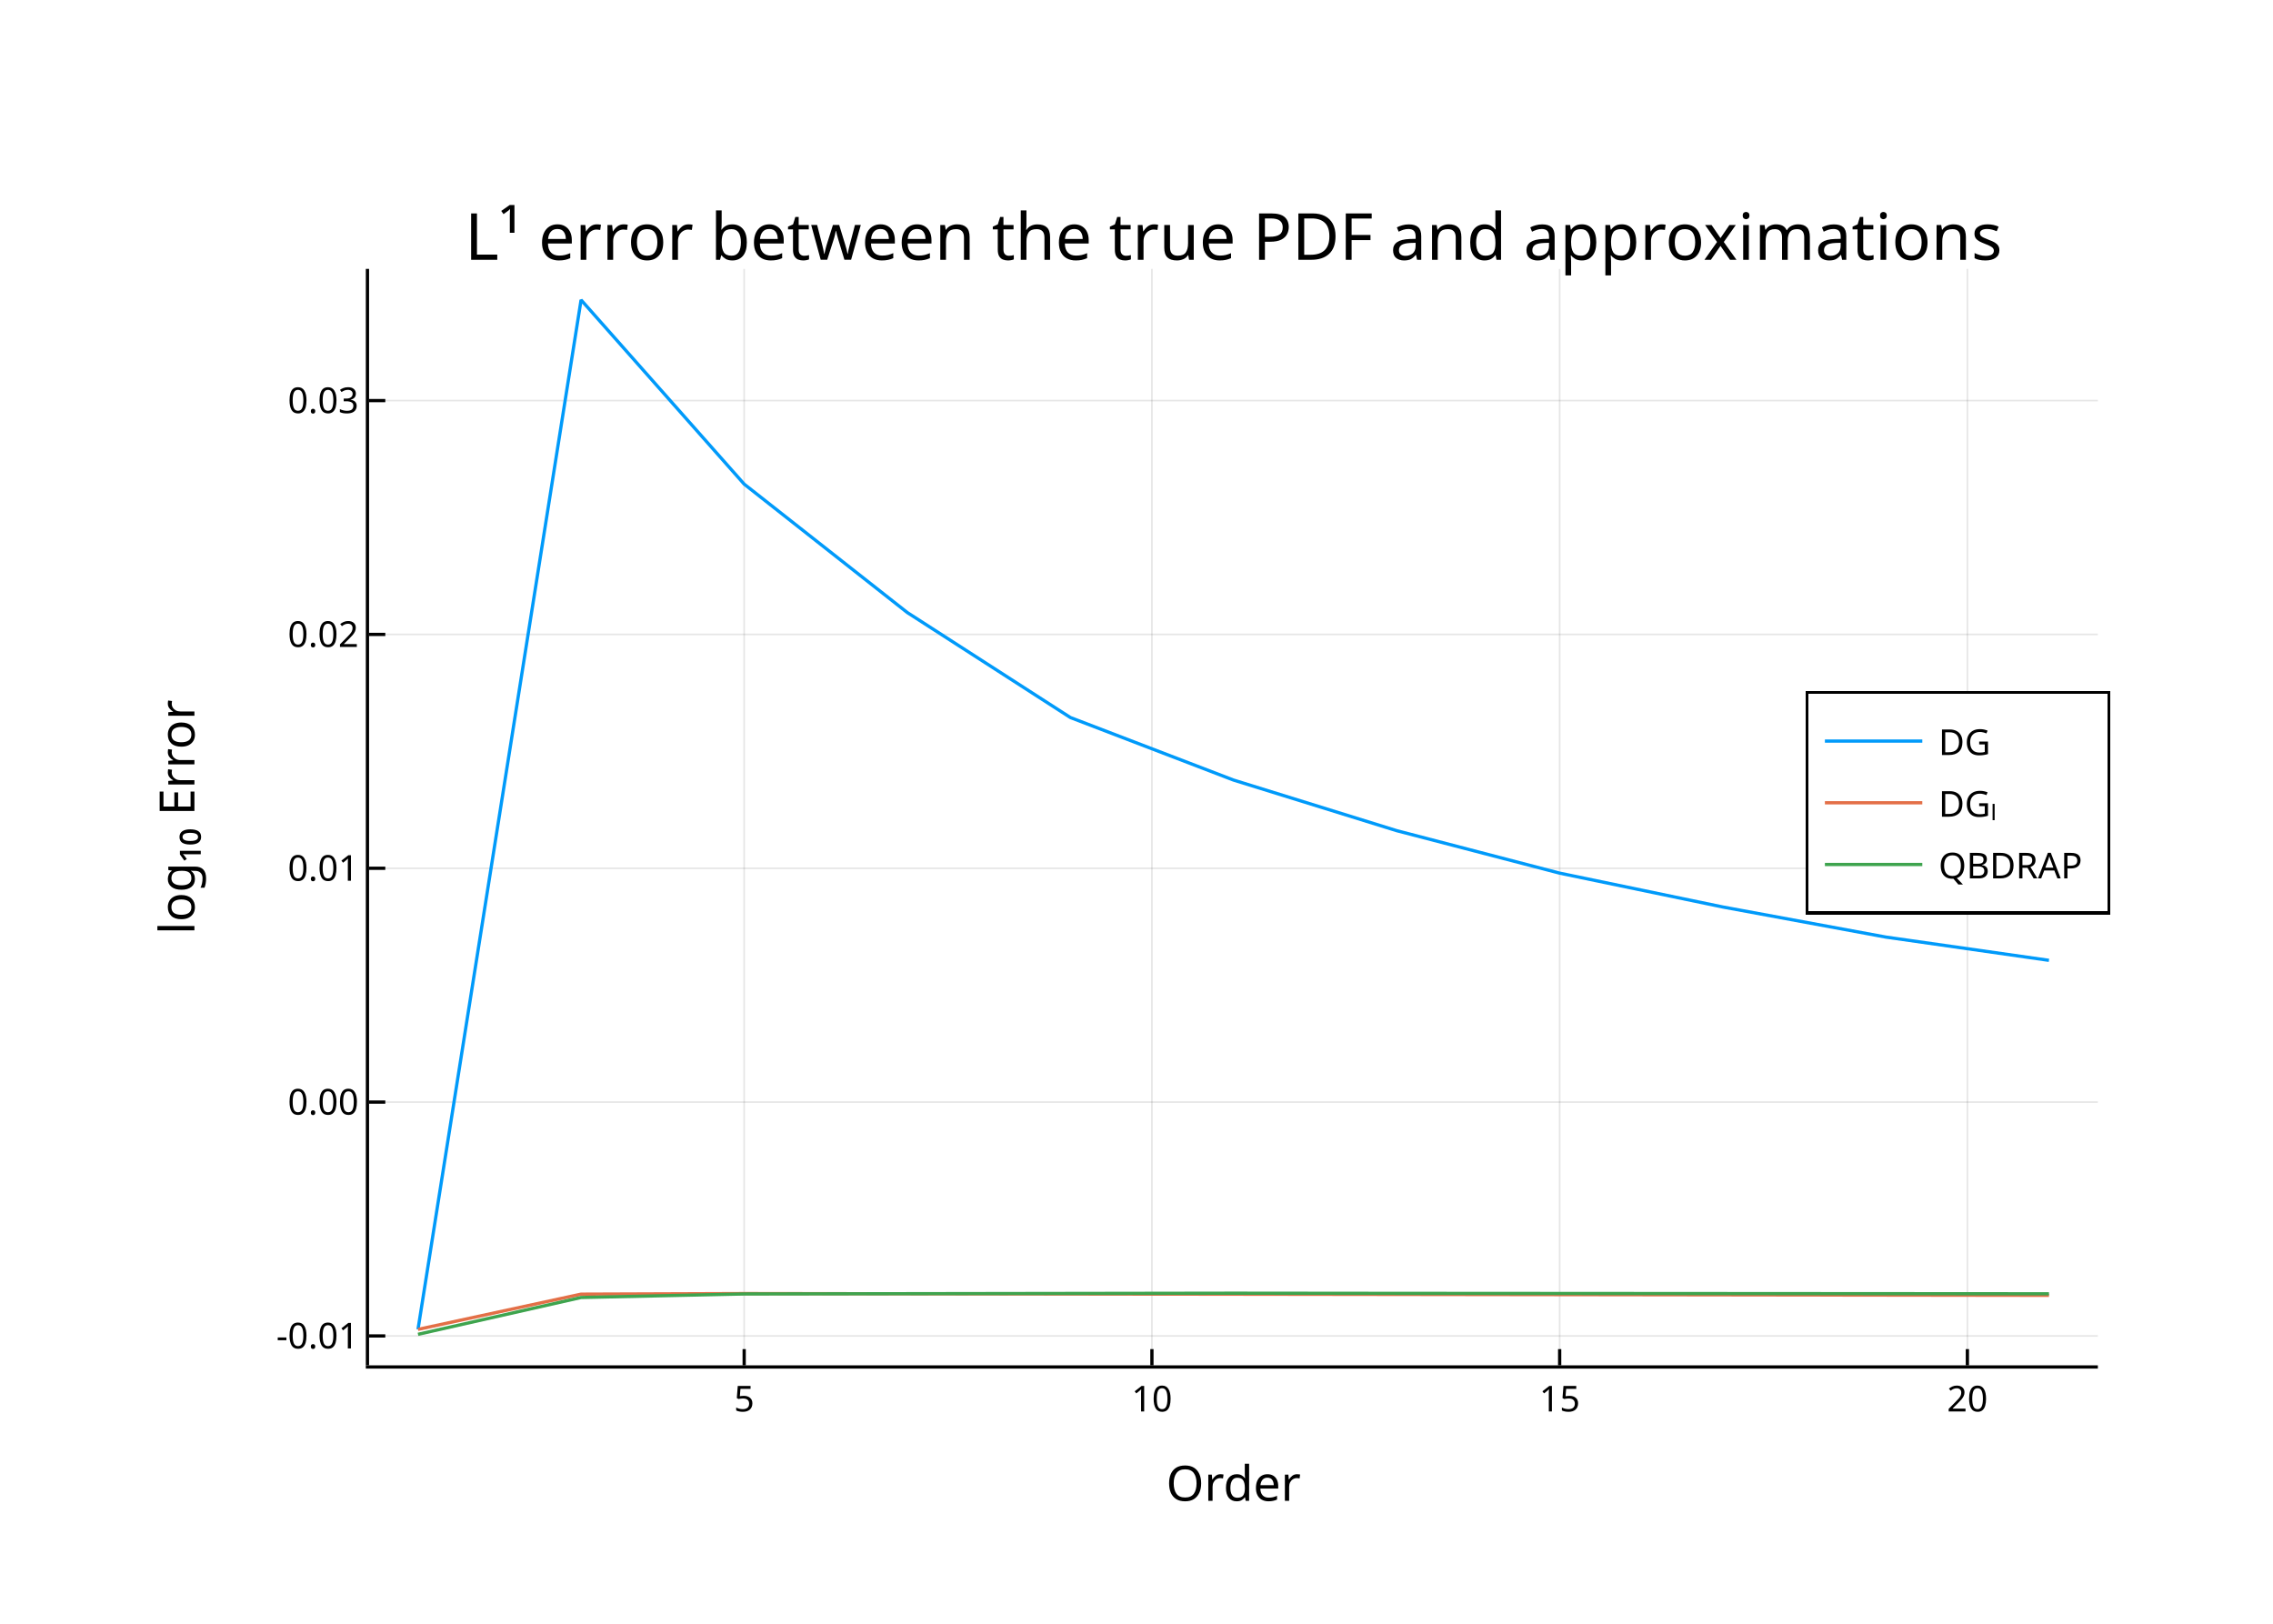
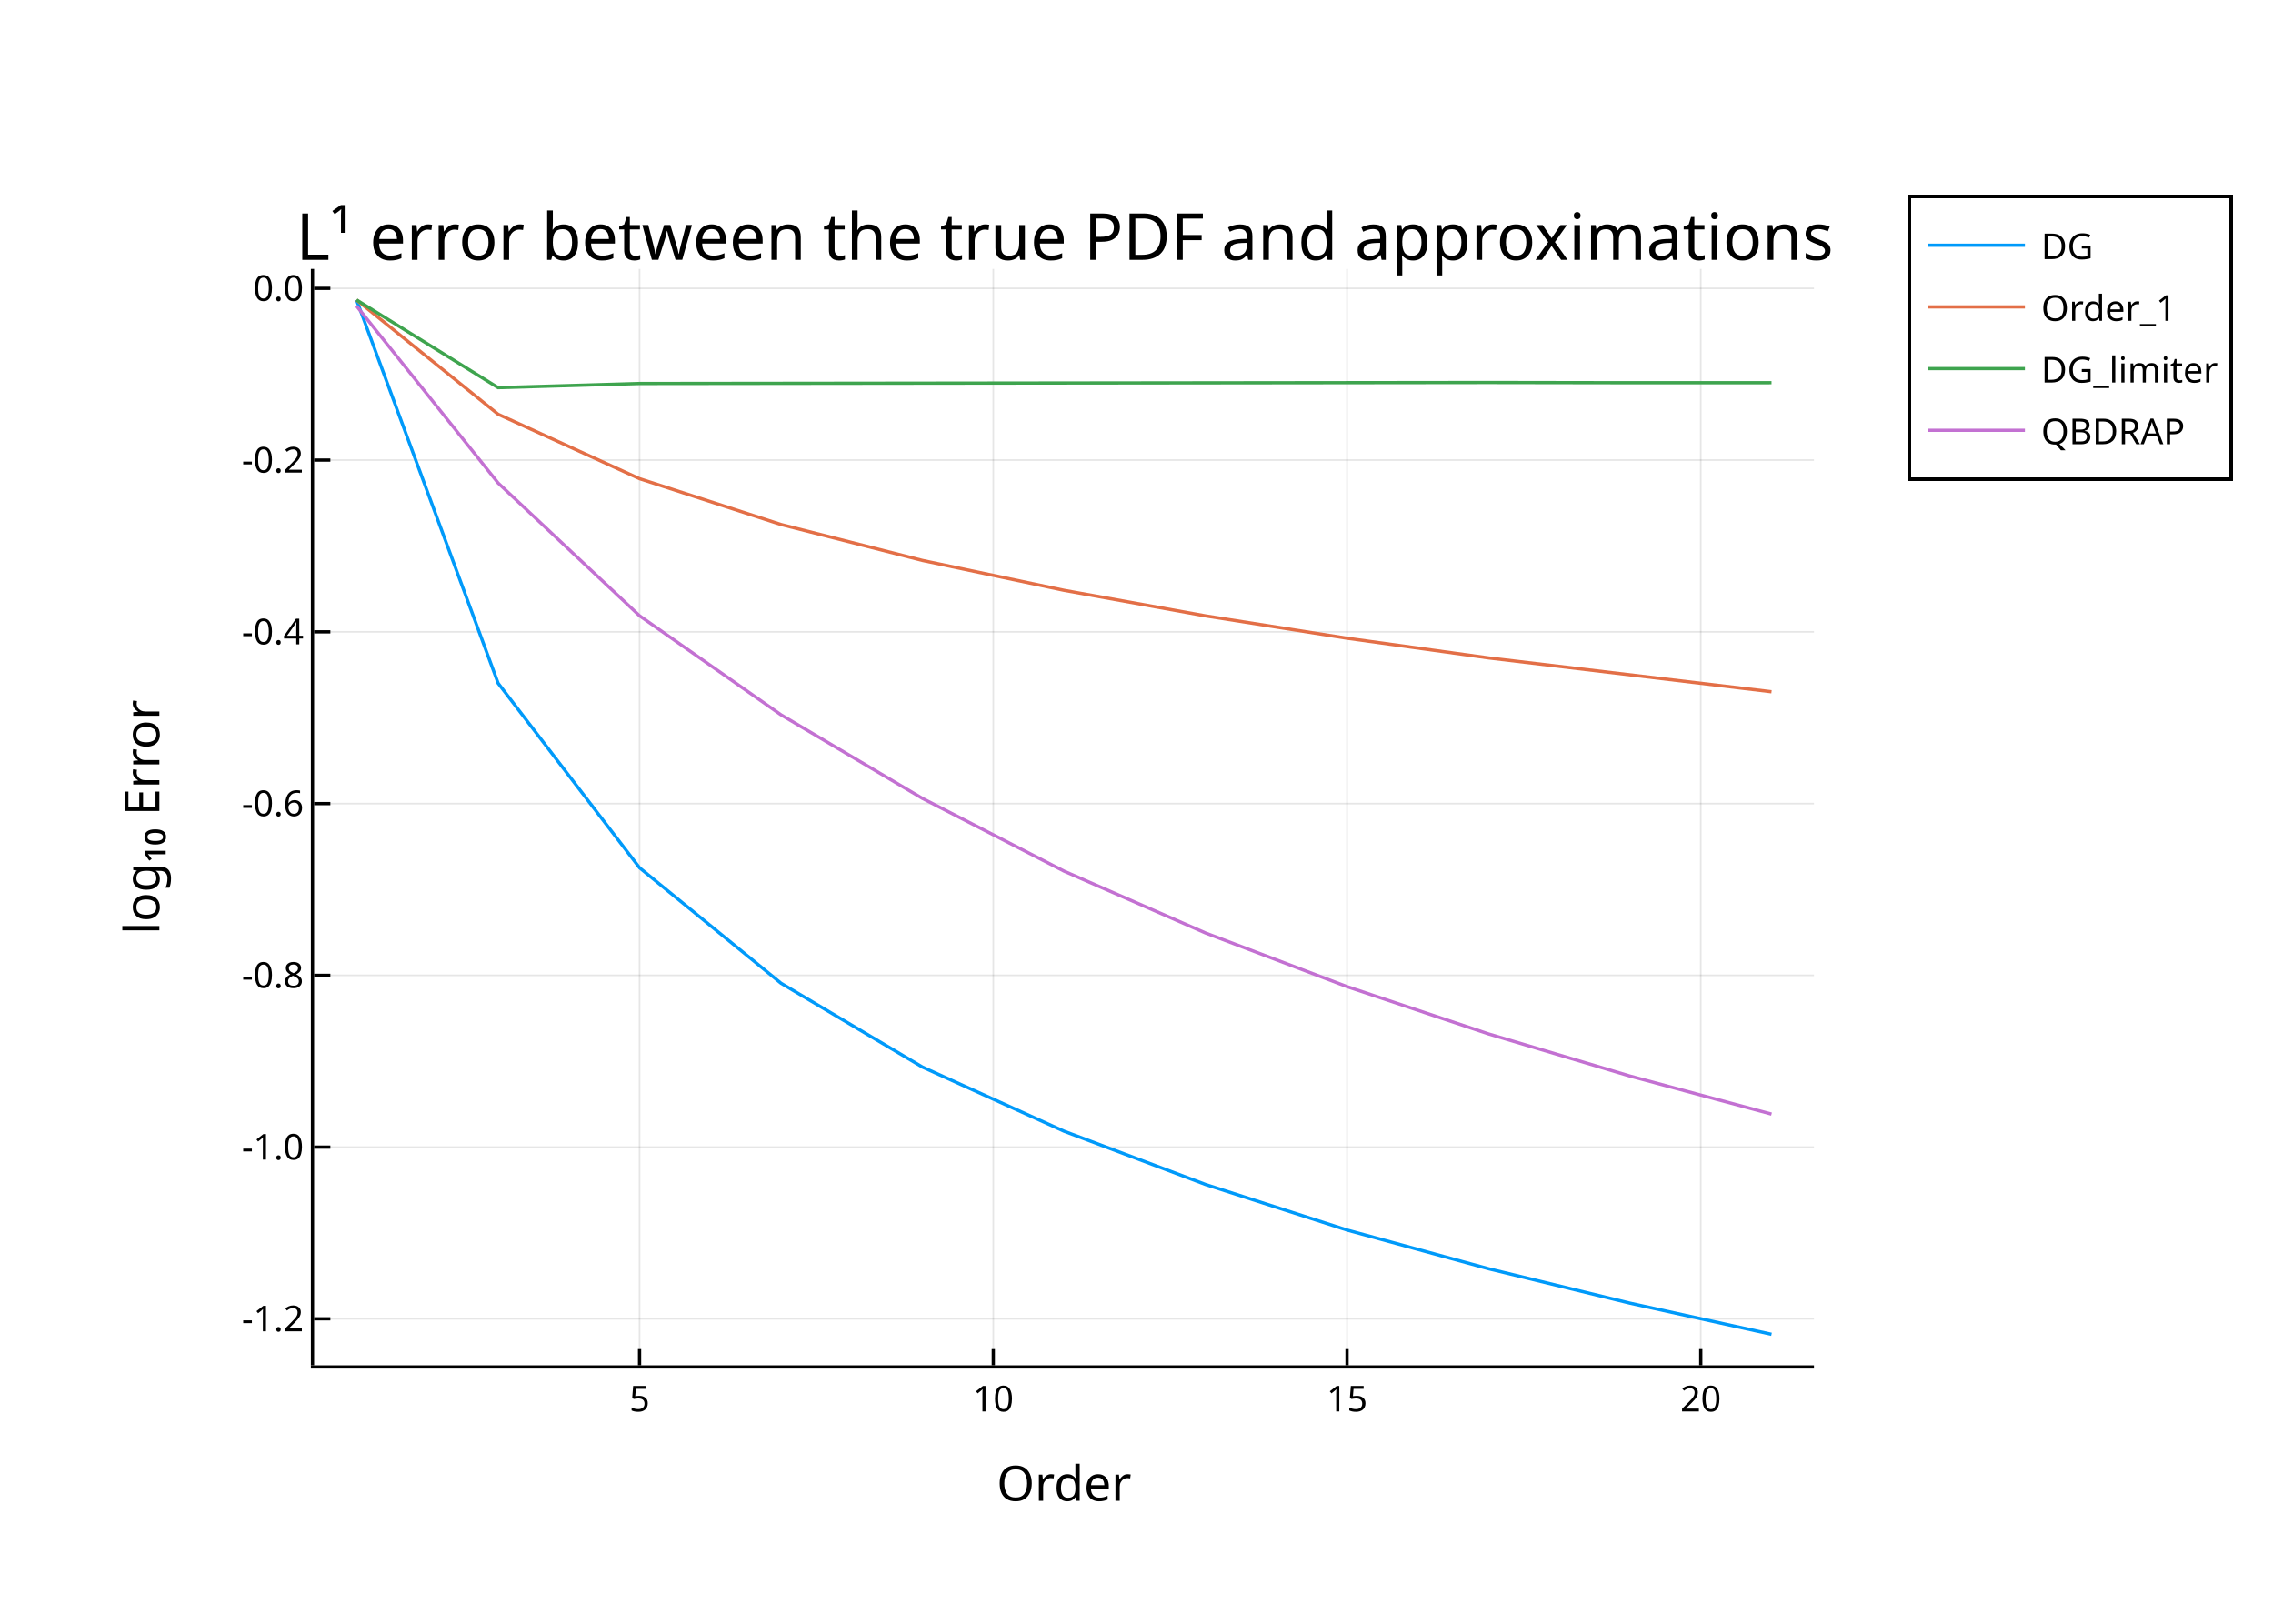
<svg xmlns="http://www.w3.org/2000/svg" class="main-svg" width="700" height="500" style="" viewBox="0 0 700 500">
  <rect x="0" y="0" width="700" height="500" style="fill: rgb(255, 255, 255); fill-opacity: 1;" />
-   <defs id="defs-1dc40c">
+   <defs id="defs-80a1ac">
    <g class="clips">
-       <clipPath id="clip1dc40cxyplot" class="plotclip">
-         <rect width="532.404" height="337.635" />
-       </clipPath>
-       <clipPath class="axesclip" id="clip1dc40cx">
-         <rect x="113.659" y="0" width="532.404" height="500" />
-       </clipPath>
-       <clipPath class="axesclip" id="clip1dc40cy">
+       <clipPath id="clip80a1acxyplot" class="plotclip">
+         <rect width="461.903" height="337.635" />
+       </clipPath>
+       <clipPath class="axesclip" id="clip80a1acx">
+         <rect x="96.737" y="0" width="461.903" height="500" />
+       </clipPath>
+       <clipPath class="axesclip" id="clip80a1acy">
        <rect x="0" y="82.797" width="700" height="337.635" />
      </clipPath>
-       <clipPath class="axesclip" id="clip1dc40cxy">
-         <rect x="113.659" y="82.797" width="532.404" height="337.635" />
+       <clipPath class="axesclip" id="clip80a1acxy">
+         <rect x="96.737" y="82.797" width="461.903" height="337.635" />
      </clipPath>
    </g>
    <g class="gradients" />
  </defs>
  <g class="bglayer" />
  <g class="layer-below">
    <g class="imagelayer" />
    <g class="shapelayer" />
  </g>
  <g class="cartesianlayer">
    <g class="subplot xy">
      <g class="layer-subplot">
        <g class="shapelayer" />
        <g class="imagelayer" />
      </g>
      <g class="gridlayer">
        <g class="x">
-           <path class="xgrid crisp" transform="translate(229.1792,0)" d="M0,82.797v337.635" style="stroke: rgb(0, 0, 0); stroke-opacity: 0.1; stroke-width: 0.5px;" />
-           <path class="xgrid crisp" transform="translate(354.7492,0)" d="M0,82.797v337.635" style="stroke: rgb(0, 0, 0); stroke-opacity: 0.1; stroke-width: 0.5px;" />
-           <path class="xgrid crisp" transform="translate(480.3192,0)" d="M0,82.797v337.635" style="stroke: rgb(0, 0, 0); stroke-opacity: 0.1; stroke-width: 0.5px;" />
-           <path class="xgrid crisp" transform="translate(605.8792,0)" d="M0,82.797v337.635" style="stroke: rgb(0, 0, 0); stroke-opacity: 0.1; stroke-width: 0.5px;" />
+           <path class="xgrid crisp" transform="translate(196.9574,0)" d="M0,82.797v337.635" style="stroke: rgb(0, 0, 0); stroke-opacity: 0.1; stroke-width: 0.5px;" />
+           <path class="xgrid crisp" transform="translate(305.8974,0)" d="M0,82.797v337.635" style="stroke: rgb(0, 0, 0); stroke-opacity: 0.1; stroke-width: 0.5px;" />
+           <path class="xgrid crisp" transform="translate(414.8374,0)" d="M0,82.797v337.635" style="stroke: rgb(0, 0, 0); stroke-opacity: 0.1; stroke-width: 0.5px;" />
+           <path class="xgrid crisp" transform="translate(523.7774,0)" d="M0,82.797v337.635" style="stroke: rgb(0, 0, 0); stroke-opacity: 0.1; stroke-width: 0.5px;" />
        </g>
        <g class="y">
-           <path class="ygrid crisp" transform="translate(0,411.3769)" d="M113.659,0h532.404" style="stroke: rgb(0, 0, 0); stroke-opacity: 0.1; stroke-width: 0.5px;" />
-           <path class="ygrid crisp" transform="translate(0,339.3669)" d="M113.659,0h532.404" style="stroke: rgb(0, 0, 0); stroke-opacity: 0.1; stroke-width: 0.5px;" />
-           <path class="ygrid crisp" transform="translate(0,267.3669)" d="M113.659,0h532.404" style="stroke: rgb(0, 0, 0); stroke-opacity: 0.1; stroke-width: 0.5px;" />
-           <path class="ygrid crisp" transform="translate(0,195.3569)" d="M113.659,0h532.404" style="stroke: rgb(0, 0, 0); stroke-opacity: 0.1; stroke-width: 0.5px;" />
-           <path class="ygrid crisp" transform="translate(0,123.3569)" d="M113.659,0h532.404" style="stroke: rgb(0, 0, 0); stroke-opacity: 0.1; stroke-width: 0.5px;" />
+           <path class="ygrid crisp" transform="translate(0,406.1069)" d="M96.737,0h461.903" style="stroke: rgb(0, 0, 0); stroke-opacity: 0.1; stroke-width: 0.5px;" />
+           <path class="ygrid crisp" transform="translate(0,353.2269)" d="M96.737,0h461.903" style="stroke: rgb(0, 0, 0); stroke-opacity: 0.1; stroke-width: 0.5px;" />
+           <path class="ygrid crisp" transform="translate(0,300.3369)" d="M96.737,0h461.903" style="stroke: rgb(0, 0, 0); stroke-opacity: 0.1; stroke-width: 0.5px;" />
+           <path class="ygrid crisp" transform="translate(0,247.4469)" d="M96.737,0h461.903" style="stroke: rgb(0, 0, 0); stroke-opacity: 0.1; stroke-width: 0.5px;" />
+           <path class="ygrid crisp" transform="translate(0,194.5569)" d="M96.737,0h461.903" style="stroke: rgb(0, 0, 0); stroke-opacity: 0.1; stroke-width: 0.5px;" />
+           <path class="ygrid crisp" transform="translate(0,141.6769)" d="M96.737,0h461.903" style="stroke: rgb(0, 0, 0); stroke-opacity: 0.1; stroke-width: 0.5px;" />
+           <path class="ygrid crisp" transform="translate(0,88.78692)" d="M96.737,0h461.903" style="stroke: rgb(0, 0, 0); stroke-opacity: 0.1; stroke-width: 0.5px;" />
        </g>
      </g>
      <g class="zerolinelayer" />
      <path class="xlines-below" />
      <path class="ylines-below" />
      <g class="overlines-below" />
      <g class="xaxislayer-below" />
      <g class="yaxislayer-below" />
      <g class="overaxes-below" />
-       <g class="plot" transform="translate(113.6592,82.79692)" clip-path="url('#clip1dc40cxyplot')">
+       <g class="plot" transform="translate(96.73736,82.79692)" clip-path="url('#clip80a1acxyplot')">
        <g class="scatterlayer mlayer">
-           <g class="trace scatter trace7aa458" style="stroke-miterlimit: 2; opacity: 1;">
-             <g class="fills" />
-             <g class="errorbars" />
-             <g class="lines">
-               <path class="js-line" d="M15.07,326.56L65.29,9.56L115.52,66.28L165.75,105.82L215.98,138.15L266.2,157.4L316.43,172.98L366.66,186.07L416.88,196.49L467.11,205.76L517.34,212.92" style="vector-effect: non-scaling-stroke; fill: none; stroke: rgb(0, 154, 250); stroke-opacity: 1; stroke-width: 1px; opacity: 1;" />
-             </g>
-             <g class="points" />
-             <g class="text" />
-           </g>
-           <g class="trace scatter trace7174bc" style="stroke-miterlimit: 2; opacity: 1;">
-             <g class="fills" />
-             <g class="errorbars" />
-             <g class="lines">
-               <path class="js-line" d="M15.07,326.56L65.29,315.71L115.52,315.53L517.34,316.08" style="vector-effect: non-scaling-stroke; fill: none; stroke: rgb(227, 111, 71); stroke-opacity: 1; stroke-width: 1px; opacity: 1;" />
-             </g>
-             <g class="points" />
-             <g class="text" />
-           </g>
-           <g class="trace scatter trace1507cc" style="stroke-miterlimit: 2; opacity: 1;">
-             <g class="fills" />
-             <g class="errorbars" />
-             <g class="lines">
-               <path class="js-line" d="M15.07,328.08L65.29,316.74L115.52,315.65L266.2,315.42L316.43,315.47L517.34,315.6" style="vector-effect: non-scaling-stroke; fill: none; stroke: rgb(62, 164, 78); stroke-opacity: 1; stroke-width: 1px; opacity: 1;" />
+           <g class="trace scatter trace416131" style="stroke-miterlimit: 2; opacity: 1;">
+             <g class="fills" />
+             <g class="errorbars" />
+             <g class="lines">
+               <path class="js-line" d="M13.07,9.56L56.65,127.57L100.22,184.42L143.8,219.98L187.38,245.8L230.95,265.53L274.53,281.94L318.1,295.97L361.68,307.89L405.25,318.49L448.83,328.08" style="vector-effect: non-scaling-stroke; fill: none; stroke: rgb(0, 154, 250); stroke-opacity: 1; stroke-width: 1px; opacity: 1;" />
+             </g>
+             <g class="points" />
+             <g class="text" />
+           </g>
+           <g class="trace scatter trace8e8769" style="stroke-miterlimit: 2; opacity: 1;">
+             <g class="fills" />
+             <g class="errorbars" />
+             <g class="lines">
+               <path class="js-line" d="M13.07,9.56L56.65,44.76L100.22,64.61L143.8,78.72L187.38,89.79L230.95,98.98L274.53,106.85L318.1,113.73L361.68,119.79L448.83,130.21" style="vector-effect: non-scaling-stroke; fill: none; stroke: rgb(227, 111, 71); stroke-opacity: 1; stroke-width: 1px; opacity: 1;" />
+             </g>
+             <g class="points" />
+             <g class="text" />
+           </g>
+           <g class="trace scatter trace68819d" style="stroke-miterlimit: 2; opacity: 1;">
+             <g class="fills" />
+             <g class="errorbars" />
+             <g class="lines">
+               <path class="js-line" d="M13.07,9.56L56.65,36.57L100.22,35.29L361.68,34.98L405.25,35.05L448.83,35.04" style="vector-effect: non-scaling-stroke; fill: none; stroke: rgb(62, 164, 78); stroke-opacity: 1; stroke-width: 1px; opacity: 1;" />
+             </g>
+             <g class="points" />
+             <g class="text" />
+           </g>
+           <g class="trace scatter tracec86e96" style="stroke-miterlimit: 2; opacity: 1;">
+             <g class="fills" />
+             <g class="errorbars" />
+             <g class="lines">
+               <path class="js-line" d="M13.07,11.43L56.65,65.93L100.22,106.82L143.8,137.32L187.38,163.07L230.95,185.45L274.53,204.5L318.1,221.02L361.68,235.57L405.25,248.55L448.83,260.26" style="vector-effect: non-scaling-stroke; fill: none; stroke: rgb(195, 113, 210); stroke-opacity: 1; stroke-width: 1px; opacity: 1;" />
            </g>
            <g class="points" />
            <g class="text" />
          </g>
        </g>
      </g>
      <g class="overplot" />
-       <path class="xlines-above crisp" d="M112.659,420.932H646.063" style="fill: none; stroke-width: 1px; stroke: rgb(0, 0, 0); stroke-opacity: 1;" />
-       <path class="ylines-above crisp" d="M113.159,82.797V420.432" style="fill: none; stroke-width: 1px; stroke: rgb(0, 0, 0); stroke-opacity: 1;" />
+       <path class="xlines-above crisp" d="M95.737,420.932H558.64" style="fill: none; stroke-width: 1px; stroke: rgb(0, 0, 0); stroke-opacity: 1;" />
+       <path class="ylines-above crisp" d="M96.237,82.797V420.432" style="fill: none; stroke-width: 1px; stroke: rgb(0, 0, 0); stroke-opacity: 1;" />
      <g class="overlines-above" />
      <g class="xaxislayer-above">
-         <path class="xtick ticks crisp" d="M0,420.432v-5" transform="translate(229.1792,0)" style="stroke: rgb(0, 0, 0); stroke-opacity: 1; stroke-width: 1px;" />
-         <path class="xtick ticks crisp" d="M0,420.432v-5" transform="translate(354.7492,0)" style="stroke: rgb(0, 0, 0); stroke-opacity: 1; stroke-width: 1px;" />
-         <path class="xtick ticks crisp" d="M0,420.432v-5" transform="translate(480.3192,0)" style="stroke: rgb(0, 0, 0); stroke-opacity: 1; stroke-width: 1px;" />
-         <path class="xtick ticks crisp" d="M0,420.432v-5" transform="translate(605.8792,0)" style="stroke: rgb(0, 0, 0); stroke-opacity: 1; stroke-width: 1px;" />
-         <g class="xtick">
-           <text text-anchor="middle" x="0" y="434.632" transform="translate(229.1792,0)" style="font-family: sans-serif; font-size: 11px; fill: rgb(0, 0, 0); fill-opacity: 1; white-space: pre;">5</text>
-         </g>
-         <g class="xtick">
-           <text text-anchor="middle" x="0" y="434.632" transform="translate(354.7492,0)" style="font-family: sans-serif; font-size: 11px; fill: rgb(0, 0, 0); fill-opacity: 1; white-space: pre;">10</text>
-         </g>
-         <g class="xtick">
-           <text text-anchor="middle" x="0" y="434.632" transform="translate(480.3192,0)" style="font-family: sans-serif; font-size: 11px; fill: rgb(0, 0, 0); fill-opacity: 1; white-space: pre;">15</text>
-         </g>
-         <g class="xtick">
-           <text text-anchor="middle" x="0" y="434.632" transform="translate(605.8792,0)" style="font-family: sans-serif; font-size: 11px; fill: rgb(0, 0, 0); fill-opacity: 1; white-space: pre;">20</text>
+         <path class="xtick ticks crisp" d="M0,420.432v-5" transform="translate(196.9574,0)" style="stroke: rgb(0, 0, 0); stroke-opacity: 1; stroke-width: 1px;" />
+         <path class="xtick ticks crisp" d="M0,420.432v-5" transform="translate(305.8974,0)" style="stroke: rgb(0, 0, 0); stroke-opacity: 1; stroke-width: 1px;" />
+         <path class="xtick ticks crisp" d="M0,420.432v-5" transform="translate(414.8374,0)" style="stroke: rgb(0, 0, 0); stroke-opacity: 1; stroke-width: 1px;" />
+         <path class="xtick ticks crisp" d="M0,420.432v-5" transform="translate(523.7774,0)" style="stroke: rgb(0, 0, 0); stroke-opacity: 1; stroke-width: 1px;" />
+         <g class="xtick">
+           <text text-anchor="middle" x="0" y="434.632" transform="translate(196.9574,0)" style="font-family: sans-serif; font-size: 11px; fill: rgb(0, 0, 0); fill-opacity: 1; white-space: pre;">5</text>
+         </g>
+         <g class="xtick">
+           <text text-anchor="middle" x="0" y="434.632" transform="translate(305.8974,0)" style="font-family: sans-serif; font-size: 11px; fill: rgb(0, 0, 0); fill-opacity: 1; white-space: pre;">10</text>
+         </g>
+         <g class="xtick">
+           <text text-anchor="middle" x="0" y="434.632" transform="translate(414.8374,0)" style="font-family: sans-serif; font-size: 11px; fill: rgb(0, 0, 0); fill-opacity: 1; white-space: pre;">15</text>
+         </g>
+         <g class="xtick">
+           <text text-anchor="middle" x="0" y="434.632" transform="translate(523.7774,0)" style="font-family: sans-serif; font-size: 11px; fill: rgb(0, 0, 0); fill-opacity: 1; white-space: pre;">20</text>
        </g>
      </g>
      <g class="yaxislayer-above">
-         <path class="ytick ticks crisp" d="M113.659,0h5" transform="translate(0,411.3769)" style="stroke: rgb(0, 0, 0); stroke-opacity: 1; stroke-width: 1px;" />
-         <path class="ytick ticks crisp" d="M113.659,0h5" transform="translate(0,339.3669)" style="stroke: rgb(0, 0, 0); stroke-opacity: 1; stroke-width: 1px;" />
-         <path class="ytick ticks crisp" d="M113.659,0h5" transform="translate(0,267.3669)" style="stroke: rgb(0, 0, 0); stroke-opacity: 1; stroke-width: 1px;" />
-         <path class="ytick ticks crisp" d="M113.659,0h5" transform="translate(0,195.3569)" style="stroke: rgb(0, 0, 0); stroke-opacity: 1; stroke-width: 1px;" />
-         <path class="ytick ticks crisp" d="M113.659,0h5" transform="translate(0,123.3569)" style="stroke: rgb(0, 0, 0); stroke-opacity: 1; stroke-width: 1px;" />
-         <g class="ytick">
-           <text text-anchor="end" x="110.459" y="3.85" transform="translate(0,411.3769)" style="font-family: sans-serif; font-size: 11px; fill: rgb(0, 0, 0); fill-opacity: 1; white-space: pre;">-0.01</text>
-         </g>
-         <g class="ytick">
-           <text text-anchor="end" x="110.459" y="3.85" transform="translate(0,339.3669)" style="font-family: sans-serif; font-size: 11px; fill: rgb(0, 0, 0); fill-opacity: 1; white-space: pre;">0.00</text>
-         </g>
-         <g class="ytick">
-           <text text-anchor="end" x="110.459" y="3.85" transform="translate(0,267.3669)" style="font-family: sans-serif; font-size: 11px; fill: rgb(0, 0, 0); fill-opacity: 1; white-space: pre;">0.01</text>
-         </g>
-         <g class="ytick">
-           <text text-anchor="end" x="110.459" y="3.85" transform="translate(0,195.3569)" style="font-family: sans-serif; font-size: 11px; fill: rgb(0, 0, 0); fill-opacity: 1; white-space: pre;">0.02</text>
-         </g>
-         <g class="ytick">
-           <text text-anchor="end" x="110.459" y="3.85" transform="translate(0,123.3569)" style="font-family: sans-serif; font-size: 11px; fill: rgb(0, 0, 0); fill-opacity: 1; white-space: pre;">0.03</text>
+         <path class="ytick ticks crisp" d="M96.737,0h5" transform="translate(0,406.1069)" style="stroke: rgb(0, 0, 0); stroke-opacity: 1; stroke-width: 1px;" />
+         <path class="ytick ticks crisp" d="M96.737,0h5" transform="translate(0,353.2269)" style="stroke: rgb(0, 0, 0); stroke-opacity: 1; stroke-width: 1px;" />
+         <path class="ytick ticks crisp" d="M96.737,0h5" transform="translate(0,300.3369)" style="stroke: rgb(0, 0, 0); stroke-opacity: 1; stroke-width: 1px;" />
+         <path class="ytick ticks crisp" d="M96.737,0h5" transform="translate(0,247.4469)" style="stroke: rgb(0, 0, 0); stroke-opacity: 1; stroke-width: 1px;" />
+         <path class="ytick ticks crisp" d="M96.737,0h5" transform="translate(0,194.5569)" style="stroke: rgb(0, 0, 0); stroke-opacity: 1; stroke-width: 1px;" />
+         <path class="ytick ticks crisp" d="M96.737,0h5" transform="translate(0,141.6769)" style="stroke: rgb(0, 0, 0); stroke-opacity: 1; stroke-width: 1px;" />
+         <path class="ytick ticks crisp" d="M96.737,0h5" transform="translate(0,88.78692)" style="stroke: rgb(0, 0, 0); stroke-opacity: 1; stroke-width: 1px;" />
+         <g class="ytick">
+           <text text-anchor="end" x="93.537" y="3.85" transform="translate(0,406.1069)" style="font-family: sans-serif; font-size: 11px; fill: rgb(0, 0, 0); fill-opacity: 1; white-space: pre;">-1.2</text>
+         </g>
+         <g class="ytick">
+           <text text-anchor="end" x="93.537" y="3.85" transform="translate(0,353.2269)" style="font-family: sans-serif; font-size: 11px; fill: rgb(0, 0, 0); fill-opacity: 1; white-space: pre;">-1.0</text>
+         </g>
+         <g class="ytick">
+           <text text-anchor="end" x="93.537" y="3.85" transform="translate(0,300.3369)" style="font-family: sans-serif; font-size: 11px; fill: rgb(0, 0, 0); fill-opacity: 1; white-space: pre;">-0.8</text>
+         </g>
+         <g class="ytick">
+           <text text-anchor="end" x="93.537" y="3.85" transform="translate(0,247.4469)" style="font-family: sans-serif; font-size: 11px; fill: rgb(0, 0, 0); fill-opacity: 1; white-space: pre;">-0.6</text>
+         </g>
+         <g class="ytick">
+           <text text-anchor="end" x="93.537" y="3.85" transform="translate(0,194.5569)" style="font-family: sans-serif; font-size: 11px; fill: rgb(0, 0, 0); fill-opacity: 1; white-space: pre;">-0.4</text>
+         </g>
+         <g class="ytick">
+           <text text-anchor="end" x="93.537" y="3.85" transform="translate(0,141.6769)" style="font-family: sans-serif; font-size: 11px; fill: rgb(0, 0, 0); fill-opacity: 1; white-space: pre;">-0.2</text>
+         </g>
+         <g class="ytick">
+           <text text-anchor="end" x="93.537" y="3.85" transform="translate(0,88.78692)" style="font-family: sans-serif; font-size: 11px; fill: rgb(0, 0, 0); fill-opacity: 1; white-space: pre;">0.0</text>
        </g>
      </g>
      <g class="overaxes-above" />
    </g>
  </g>
  <g class="polarlayer" />
  <g class="ternarylayer" />
  <g class="geolayer" />
  <g class="funnelarealayer" />
  <g class="pielayer" />
  <g class="treemaplayer" />
  <g class="sunburstlayer" />
  <g class="glimages" />
-   <defs id="topdefs-1dc40c">
+   <defs id="topdefs-80a1ac">
    <g class="clips" />
-     <clipPath id="legend1dc40c">
-       <rect width="92" height="67" x="1" y="1" />
+     <clipPath id="legend80a1ac">
+       <rect width="98" height="86" x="1" y="1" />
    </clipPath>
  </defs>
  <g class="layer-above">
    <g class="imagelayer" />
    <g class="shapelayer" />
  </g>
  <g class="infolayer">
-     <g class="legend" pointer-events="all" transform="translate(556,212.7)">
-       <rect class="bg" shape-rendering="crispEdges" width="93" height="68" x="0.5" y="0.5" style="stroke: rgb(0, 0, 0); stroke-opacity: 1; fill: rgb(255, 255, 255); fill-opacity: 1; stroke-width: 1px;" />
-       <g class="scrollbox" transform="" clip-path="url('#legend1dc40c')">
+     <g class="legend" pointer-events="all" transform="translate(587.6,60)">
+       <rect class="bg" shape-rendering="crispEdges" width="99" height="87" x="0.5" y="0.5" style="stroke: rgb(0, 0, 0); stroke-opacity: 1; fill: rgb(255, 255, 255); fill-opacity: 1; stroke-width: 1px;" />
+       <g class="scrollbox" transform="" clip-path="url('#legend80a1ac')">
        <g class="groups">
          <g class="traces" transform="translate(1,15.5)" style="opacity: 1;">
            <text class="legendtext" text-anchor="start" x="40" y="4.29" style="font-family: sans-serif; font-size: 11px; fill: rgb(0, 0, 0); fill-opacity: 1; white-space: pre;">DG</text>
            <g class="layers" style="opacity: 1;">
              <g class="legendfill" />
              <g class="legendlines">
                <path class="js-line" d="M5,0h30" style="fill: none; stroke: rgb(0, 154, 250); stroke-opacity: 1; stroke-width: 1px;" />
              </g>
              <g class="legendsymbols">
                <g class="legendpoints" />
              </g>
            </g>
-             <rect class="legendtoggle" x="0" y="-9.5" width="86.469" height="19" style="fill: rgb(0, 0, 0); fill-opacity: 0;" />
+             <rect class="legendtoggle" x="0" y="-9.5" width="92.109" height="19" style="fill: rgb(0, 0, 0); fill-opacity: 0;" />
          </g>
          <g class="traces" transform="translate(1,34.5)" style="opacity: 1;">
-             <text class="legendtext" text-anchor="start" x="40" y="4.29" style="font-family: sans-serif; font-size: 11px; fill: rgb(0, 0, 0); fill-opacity: 1; white-space: pre;">DGₗ</text>
+             <text class="legendtext" text-anchor="start" x="40" y="4.29" style="font-family: sans-serif; font-size: 11px; fill: rgb(0, 0, 0); fill-opacity: 1; white-space: pre;">Order_1</text>
            <g class="layers" style="opacity: 1;">
              <g class="legendfill" />
              <g class="legendlines">
                <path class="js-line" d="M5,0h30" style="fill: none; stroke: rgb(227, 111, 71); stroke-opacity: 1; stroke-width: 1px;" />
              </g>
              <g class="legendsymbols">
                <g class="legendpoints" />
              </g>
            </g>
-             <rect class="legendtoggle" x="0" y="-9.5" width="86.469" height="19" style="fill: rgb(0, 0, 0); fill-opacity: 0;" />
+             <rect class="legendtoggle" x="0" y="-9.5" width="92.109" height="19" style="fill: rgb(0, 0, 0); fill-opacity: 0;" />
          </g>
          <g class="traces" transform="translate(1,53.5)" style="opacity: 1;">
+             <text class="legendtext" text-anchor="start" x="40" y="4.29" style="font-family: sans-serif; font-size: 11px; fill: rgb(0, 0, 0); fill-opacity: 1; white-space: pre;">DG_limiter</text>
+             <g class="layers" style="opacity: 1;">
+               <g class="legendfill" />
+               <g class="legendlines">
+                 <path class="js-line" d="M5,0h30" style="fill: none; stroke: rgb(62, 164, 78); stroke-opacity: 1; stroke-width: 1px;" />
+               </g>
+               <g class="legendsymbols">
+                 <g class="legendpoints" />
+               </g>
+             </g>
+             <rect class="legendtoggle" x="0" y="-9.5" width="92.109" height="19" style="fill: rgb(0, 0, 0); fill-opacity: 0;" />
+           </g>
+           <g class="traces" transform="translate(1,72.5)" style="opacity: 1;">
            <text class="legendtext" text-anchor="start" x="40" y="4.29" style="font-family: sans-serif; font-size: 11px; fill: rgb(0, 0, 0); fill-opacity: 1; white-space: pre;">QBDRAP</text>
            <g class="layers" style="opacity: 1;">
              <g class="legendfill" />
              <g class="legendlines">
-                 <path class="js-line" d="M5,0h30" style="fill: none; stroke: rgb(62, 164, 78); stroke-opacity: 1; stroke-width: 1px;" />
-               </g>
-               <g class="legendsymbols">
-                 <g class="legendpoints" />
-               </g>
-             </g>
-             <rect class="legendtoggle" x="0" y="-9.5" width="86.469" height="19" style="fill: rgb(0, 0, 0); fill-opacity: 0;" />
+                 <path class="js-line" d="M5,0h30" style="fill: none; stroke: rgb(195, 113, 210); stroke-opacity: 1; stroke-width: 1px;" />
+               </g>
+               <g class="legendsymbols">
+                 <g class="legendpoints" />
+               </g>
+             </g>
+             <rect class="legendtoggle" x="0" y="-9.5" width="92.109" height="19" style="fill: rgb(0, 0, 0); fill-opacity: 0;" />
          </g>
        </g>
      </g>
      <rect class="scrollbar" rx="20" ry="3" width="0" height="0" x="0" y="0" style="fill: rgb(128, 139, 164); fill-opacity: 1;" />
    </g>
    <g class="g-gtitle" />
    <g class="g-xtitle">
-       <text class="xtitle" x="379.861" y="462.141" text-anchor="middle" style="font-family: sans-serif; font-size: 15px; fill: rgb(0, 0, 0); opacity: 1; font-weight: normal; white-space: pre;">Order</text>
+       <text class="xtitle" x="327.689" y="462.141" text-anchor="middle" style="font-family: sans-serif; font-size: 15px; fill: rgb(0, 0, 0); opacity: 1; font-weight: normal; white-space: pre;">Order</text>
    </g>
    <g class="g-ytitle">
-       <text class="ytitle" transform="rotate(-90,59.875,251.6146)" x="59.875" y="251.615" text-anchor="middle" style="font-family: sans-serif; font-size: 15px; fill: rgb(0, 0, 0); opacity: 1; font-weight: normal; white-space: pre;">log₁₀ Error</text>
+       <text class="ytitle" transform="rotate(-90,49.07812,251.6146)" x="49.078" y="251.615" text-anchor="middle" style="font-family: sans-serif; font-size: 15px; fill: rgb(0, 0, 0); opacity: 1; font-weight: normal; white-space: pre;">log₁₀ Error</text>
    </g>
    <g class="annotation" data-index="0" style="opacity: 1;">
-       <g class="annotation-text-g" transform="rotate(0,379.8611,73)">
-         <g class="cursor-pointer" transform="translate(155,60)">
+       <g class="annotation-text-g" transform="rotate(0,327.6889,73)">
+         <g class="cursor-pointer" transform="translate(103,60)">
          <rect class="bg" x="0.5" y="0.5" width="449" height="25" style="stroke-width: 1px; stroke: rgb(0, 0, 0); stroke-opacity: 0; fill: rgb(0, 0, 0); fill-opacity: 0;" />
          <text class="annotation-text" text-anchor="middle" x="224.891" y="20" style="font-family: sans-serif; font-size: 20px; fill: rgb(0, 0, 0); fill-opacity: 1; white-space: pre;">L¹ error between the true PDF and approximations</text>
        </g>
      </g>
    </g>
  </g>
</svg>
